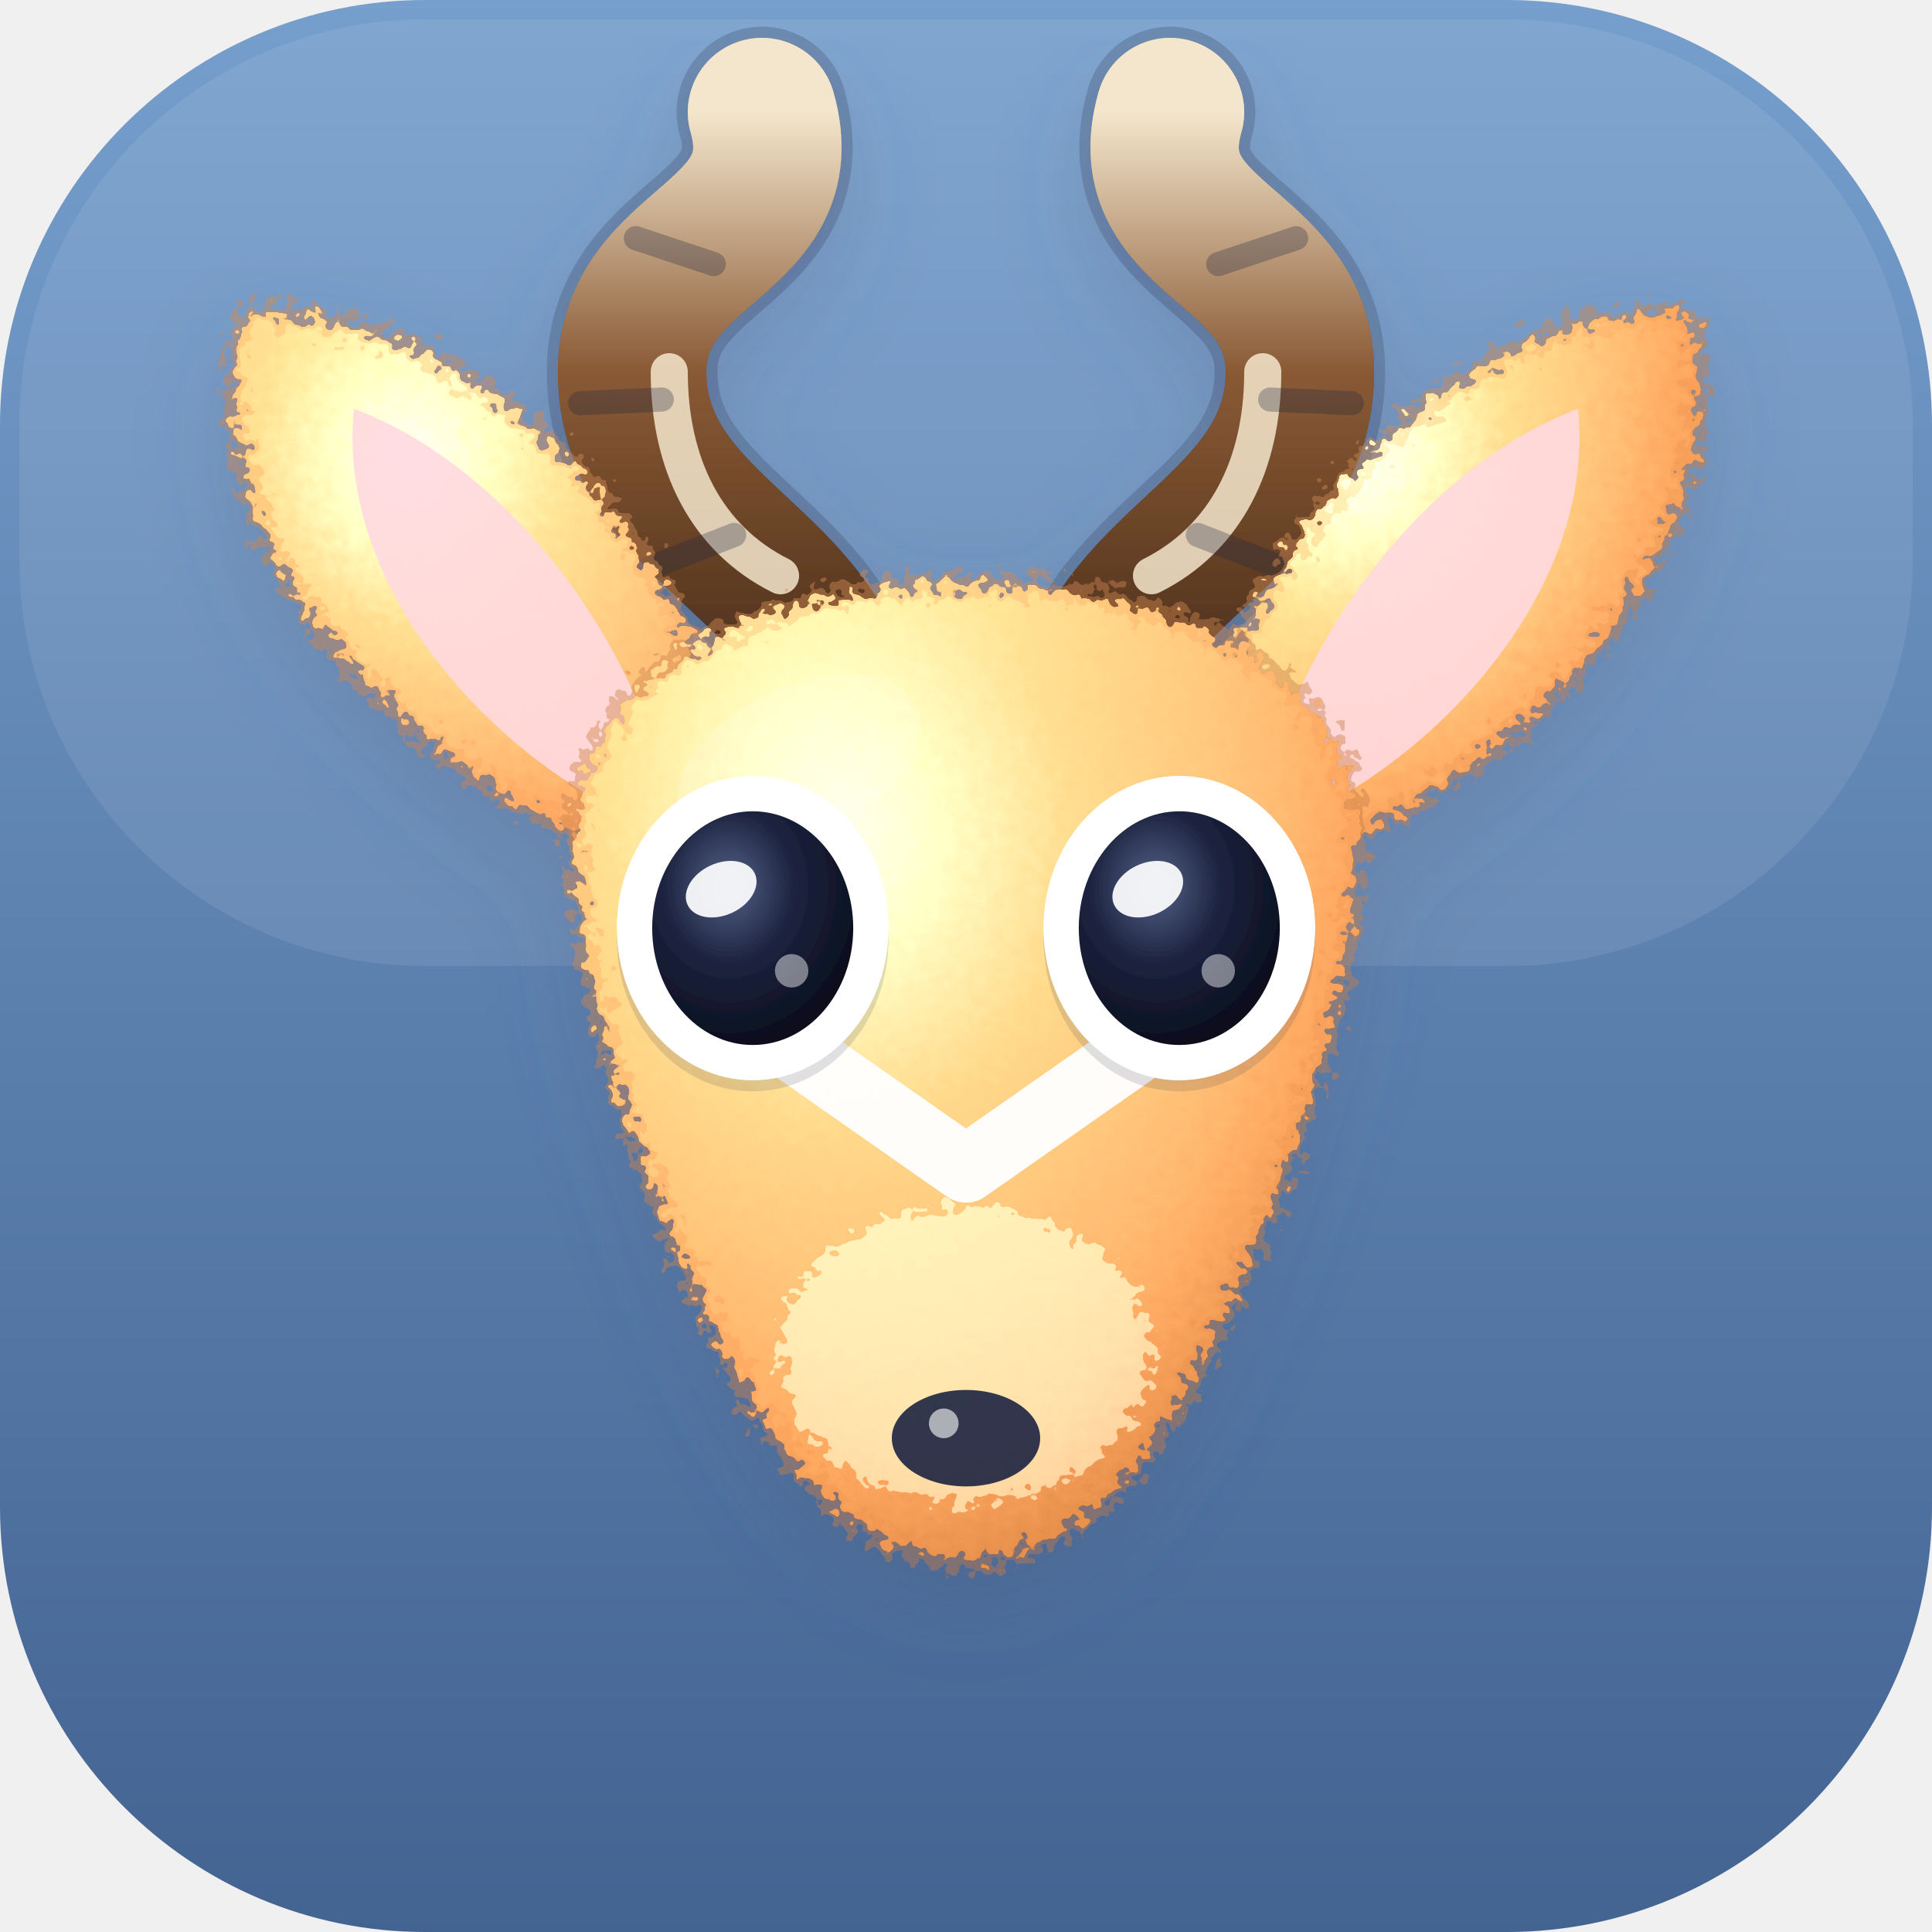
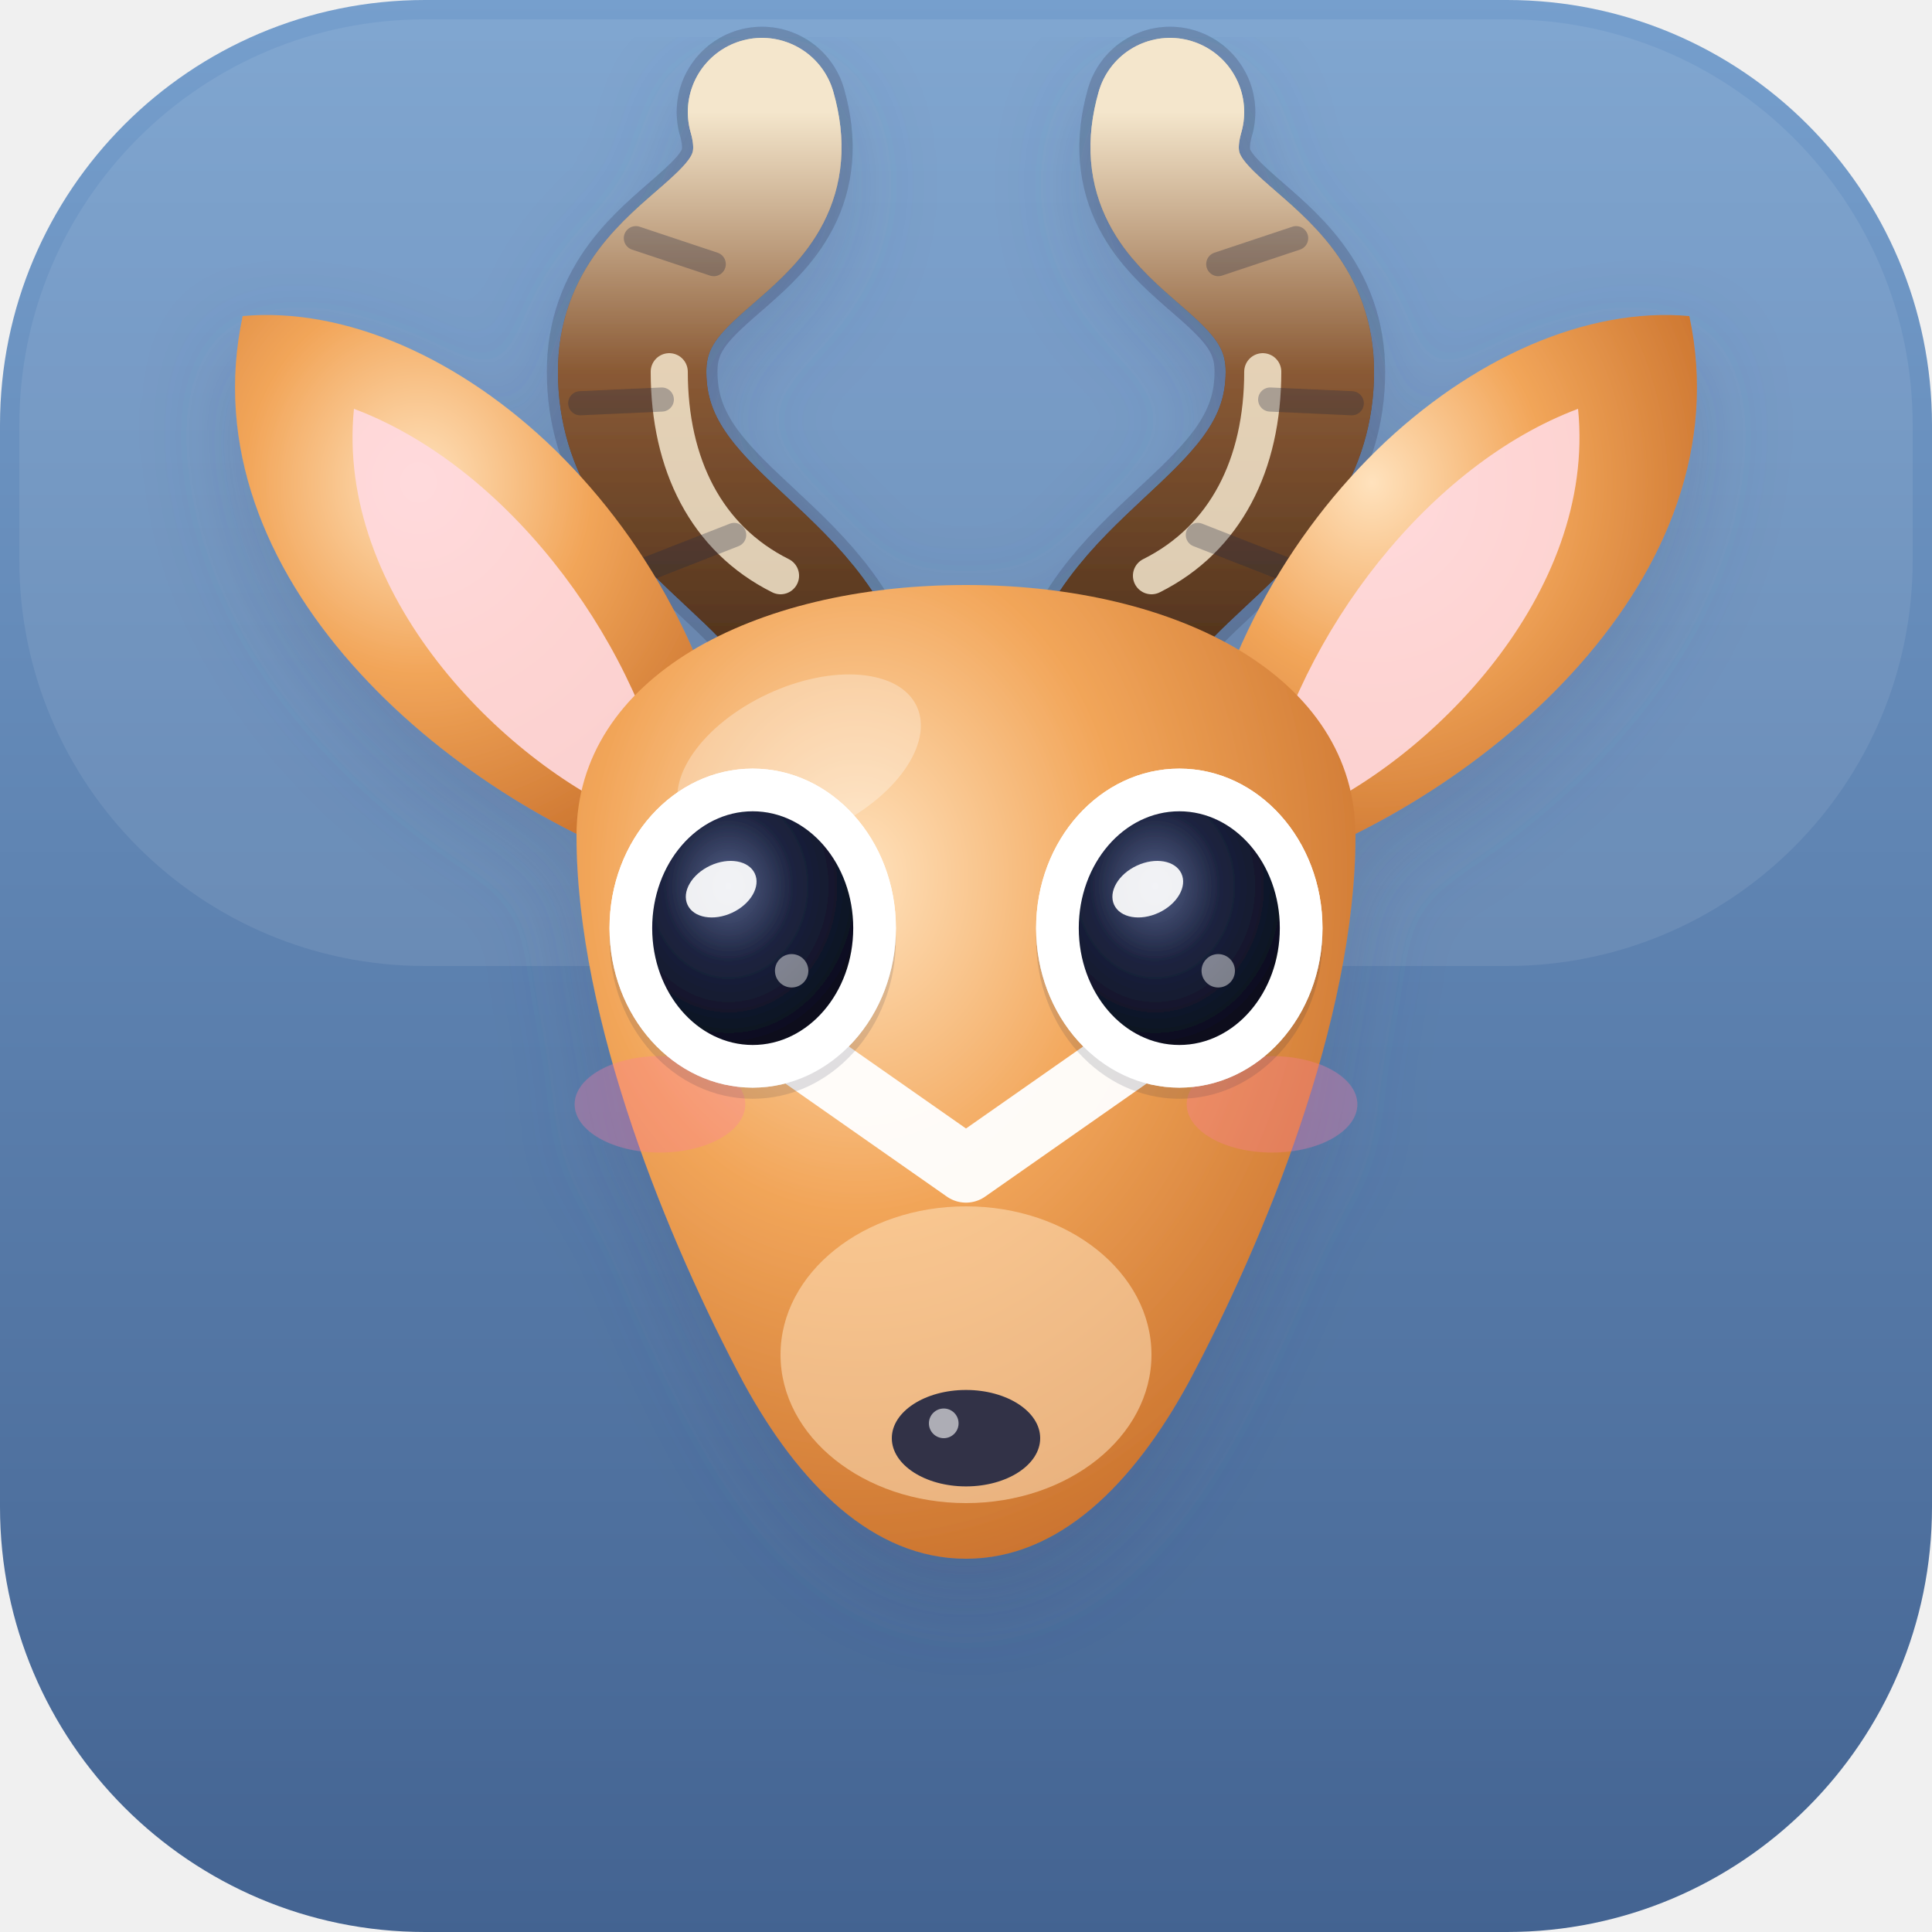
<svg xmlns="http://www.w3.org/2000/svg" viewBox="0 0 100 100" width="1024" height="1024" focusable="false" role="img" aria-label="Kudu">
  <defs>
-     <radialGradient id="mark-shade" cx="34%" cy="26%" r="78%">
+     <radialGradient id="mark-shade" cx="36%" cy="30%" r="75%">
      <stop offset="0%" stop-color="#ffe2bd" />
-       <stop offset="38%" stop-color="#f2a65a" />
+       <stop offset="45%" stop-color="#f2a65a" />
      <stop offset="100%" stop-color="#c9712c" />
    </radialGradient>
    <filter id="mark-plush" x="-20%" y="-20%" width="140%" height="140%" color-interpolation-filters="sRGB">
      <feGaussianBlur in="SourceAlpha" stdDeviation="2.6" result="relief" />
      <feDiffuseLighting in="relief" surfaceScale="6" diffuseConstant="1.05" lighting-color="#fffaf2" result="diff">
        <feDistantLight azimuth="235" elevation="62" />
      </feDiffuseLighting>
      <feComposite in="diff" in2="SourceGraphic" operator="arithmetic" k1="0.72" k2="0" k3="0.34" k4="0" result="lit" />
      <feSpecularLighting in="relief" surfaceScale="6" specularConstant="0.26" specularExponent="9" lighting-color="#ffffff" result="spec">
        <fePointLight x="26" y="4" z="120" />
      </feSpecularLighting>
      <feComposite in="spec" in2="SourceAlpha" operator="in" result="specIn" />
      <feComposite in="specIn" in2="lit" operator="arithmetic" k1="0" k2="1" k3="1" k4="0" result="shaded" />
      <feTurbulence type="fractalNoise" baseFrequency="1.5" numOctaves="2" seed="3" result="noise" />
      <feDisplacementMap in="shaded" in2="noise" scale="2.4" xChannelSelector="R" yChannelSelector="G" />
    </filter>
    <radialGradient id="mark-eye" cx="38%" cy="32%" r="72%">
      <stop offset="0%" stop-color="#55628a" />
      <stop offset="45%" stop-color="#1d2440" />
      <stop offset="100%" stop-color="#080c1a" />
    </radialGradient>
    <filter id="mark-soft" x="-30%" y="-60%" width="160%" height="220%">
      <feGaussianBlur stdDeviation="2.2" />
    </filter>
    <linearGradient id="mark-horn" x1="0" y1="1" x2="0" y2="0">
      <stop offset="0%" stop-color="#4a2e1a" />
      <stop offset="55%" stop-color="#8a5a35" />
      <stop offset="100%" stop-color="#f4e6cc" />
    </linearGradient>
    <linearGradient id="mark-tile" x1="0" y1="0" x2="0" y2="1">
      <stop offset="0%" stop-color="#769fcd" />
      <stop offset="100%" stop-color="#436391" />
    </linearGradient>
    <filter id="mark-shadow" x="-30%" y="-30%" width="160%" height="170%">
      <feDropShadow dx="0" dy="2" stdDeviation="2.5" flood-color="#4b5878" flood-opacity="0.22" />
    </filter>
  </defs>
  <rect x="0" y="0" width="100" height="100" rx="22" style="fill:url(#mark-tile)" />
  <rect x="1" y="1" width="98" height="49" rx="21" style="fill:#fff;opacity:.08" />
  <g transform="translate(2 1) scale(.96)">
    <g class="tm-body" filter="url(#mark-shadow)">
      <g class="tm-head">
        <g class="tm-horns">
          <g class="tm-horn tm-horn-l">
            <path d="M43 36C41 29 32 27 32 19 32 12 41 12 39 5" style="fill:none;stroke:url(#mark-horn);stroke-width:8;stroke-linecap:round;stroke-linejoin:round" />
            <path d="M43 36C41 29 32 27 32 19 32 12 41 12 39 5" style="fill:none;stroke:#1d2440;stroke-opacity:.22;stroke-width:9.2;stroke-linecap:round;stroke-linejoin:round" />
            <path d="M43 36C41 29 32 27 32 19 32 12 41 12 39 5" style="fill:none;stroke:url(#mark-horn);stroke-width:8;stroke-linecap:round;stroke-linejoin:round" />
            <path d="M40 30C36 28 34 24 34 19" style="fill:none;stroke:#f4e6cc;stroke-width:2;stroke-linecap:round;opacity:.85" />
            <path d="M37.5 27.8l-4.6 1.8M33.6 20.5l-4.4.2M36.4 13.2l-4.2-1.4" style="fill:none;stroke:#1d2440;stroke-width:1.3;stroke-linecap:round;opacity:.3" />
          </g>
          <g class="tm-horn tm-horn-r">
            <path d="M57 36C59 29 68 27 68 19 68 12 59 12 61 5" style="fill:none;stroke:url(#mark-horn);stroke-width:8;stroke-linecap:round;stroke-linejoin:round" />
            <path d="M57 36C59 29 68 27 68 19 68 12 59 12 61 5" style="fill:none;stroke:#1d2440;stroke-opacity:.22;stroke-width:9.2;stroke-linecap:round;stroke-linejoin:round" />
            <path d="M57 36C59 29 68 27 68 19 68 12 59 12 61 5" style="fill:none;stroke:url(#mark-horn);stroke-width:8;stroke-linecap:round;stroke-linejoin:round" />
            <path d="M60 30C64 28 66 24 66 19" style="fill:none;stroke:#f4e6cc;stroke-width:2;stroke-linecap:round;opacity:.85" />
            <path d="M62.5 27.8l4.6 1.8M66.4 20.5l4.4.2M63.6 13.2l4.2-1.4" style="fill:none;stroke:#1d2440;stroke-width:1.3;stroke-linecap:round;opacity:.3" />
          </g>
        </g>
        <g class="tm-ear tm-ear-l">
-           <path d="M34 46C22 42 8 30 11 16 22 15 36 27 38 44Z" filter="url(#mark-plush)" style="fill:url(#mark-shade);stroke:#c9712c;stroke-opacity:.35;stroke-width:1.2;stroke-linejoin:round;" />
+           <path d="M34 46C22 42 8 30 11 16 22 15 36 27 38 44Z" style="fill:url(#mark-shade);" />
          <path d="M32 43C25 40 16 31 17 21 25 24 32 33 34 42Z" style="fill:#ffd9e0;opacity:.9" />
        </g>
        <g class="tm-ear tm-ear-r">
-           <path d="M66 46C78 42 92 30 89 16 78 15 64 27 62 44Z" filter="url(#mark-plush)" style="fill:url(#mark-shade);stroke:#c9712c;stroke-opacity:.35;stroke-width:1.2;stroke-linejoin:round;" />
+           <path d="M66 46C78 42 92 30 89 16 78 15 64 27 62 44Z" style="fill:url(#mark-shade);" />
          <path d="M68 43C75 40 84 31 83 21 75 24 68 33 66 42Z" style="fill:#ffd9e0;opacity:.9" />
        </g>
-         <g class="tm-face" filter="url(#mark-plush)">
-           <path d="M29 44c0-8.5 9.5-13.5 21-13.5s21 5 21 13.5c0 10-5 22-9 29.5-3 5.5-7 9.5-12 9.5s-9-4-12-9.5C34 66 29 54 29 44z" style="fill:url(#mark-shade);stroke:#c9712c;stroke-opacity:.35;stroke-width:1.2;stroke-linejoin:round;" />
+         <g class="tm-face">
+           <path d="M29 44c0-8.5 9.5-13.5 21-13.5s21 5 21 13.5c0 10-5 22-9 29.5-3 5.5-7 9.5-12 9.5s-9-4-12-9.5C34 66 29 54 29 44z" style="fill:url(#mark-shade);" />
          <ellipse cx="50" cy="72" rx="10" ry="8" style="fill:#ffe2bd;opacity:.55" />
        </g>
-         <ellipse cx="41" cy="40" rx="7" ry="4" transform="rotate(-25 41 40)" style="fill:#fff;opacity:.16" />
+         <ellipse cx="41" cy="40" rx="7" ry="4" transform="rotate(-25 41 40)" style="fill:#fff;opacity:.3" />
+         <ellipse cx="33.5" cy="58.5" rx="4.6" ry="2.6" style="fill:#ff7aa0;opacity:.32" />
+         <ellipse cx="66.5" cy="58.5" rx="4.6" ry="2.6" style="fill:#ff7aa0;opacity:.32" />
        <path class="tm-chevron" d="M40 55L50 62 60 55" style="fill:none;stroke:#ffffff;stroke-width:3.6;stroke-linecap:round;stroke-linejoin:round;opacity:.95" />
        <g class="tm-eyes-slot">
          <g class="tm-eyes" style="fill:#1d2440;stroke:none">
-             <ellipse cx="38.5" cy="49" rx="7.32" ry="8.20" style="fill:#fff" />
-             <ellipse cx="61.5" cy="49" rx="7.32" ry="8.20" style="fill:#fff" />
-             <ellipse cx="38.5" cy="49.6" rx="7.32" ry="8.20" style="fill:#1d2440;opacity:.14" />
-             <ellipse cx="61.5" cy="49.6" rx="7.32" ry="8.20" style="fill:#1d2440;opacity:.14" />
-             <ellipse cx="38.5" cy="49" rx="7.32" ry="8.20" style="fill:#fff" />
-             <ellipse cx="61.5" cy="49" rx="7.32" ry="8.20" style="fill:#fff" />
+             <ellipse cx="38.5" cy="49" rx="7.72" ry="8.60" style="fill:#fff" />
+             <ellipse cx="61.5" cy="49" rx="7.72" ry="8.60" style="fill:#fff" />
+             <ellipse cx="38.5" cy="49.6" rx="7.72" ry="8.60" style="fill:#1d2440;opacity:.14" />
+             <ellipse cx="61.5" cy="49.6" rx="7.72" ry="8.60" style="fill:#1d2440;opacity:.14" />
+             <ellipse cx="38.5" cy="49" rx="7.72" ry="8.60" style="fill:#fff" />
+             <ellipse cx="61.5" cy="49" rx="7.72" ry="8.60" style="fill:#fff" />
            <ellipse cx="38.5" cy="49" rx="5.42" ry="6.3" style="fill:url(#mark-eye)" />
            <ellipse cx="61.5" cy="49" rx="5.42" ry="6.3" style="fill:url(#mark-eye)" />
            <ellipse cx="36.8" cy="46.9" rx="2" ry="1.4" transform="rotate(-25 36.8 46.9)" style="fill:#ffffff;opacity:.92" />
            <ellipse cx="59.8" cy="46.9" rx="2" ry="1.4" transform="rotate(-25 59.8 46.9)" style="fill:#ffffff;opacity:.92" />
            <circle cx="40.6" cy="51.3" r=".9" style="fill:#ffffff;opacity:.45" />
            <circle cx="63.6" cy="51.3" r=".9" style="fill:#ffffff;opacity:.45" />
          </g>
        </g>
        <g class="tm-nose">
          <ellipse cx="50" cy="76.5" rx="4" ry="2.6" style="fill:#1d2440;opacity:.9" />
          <circle cx="48.8" cy="75.7" r="0.8" style="fill:#fff;opacity:.6" />
        </g>
      </g>
    </g>
  </g>
</svg>
